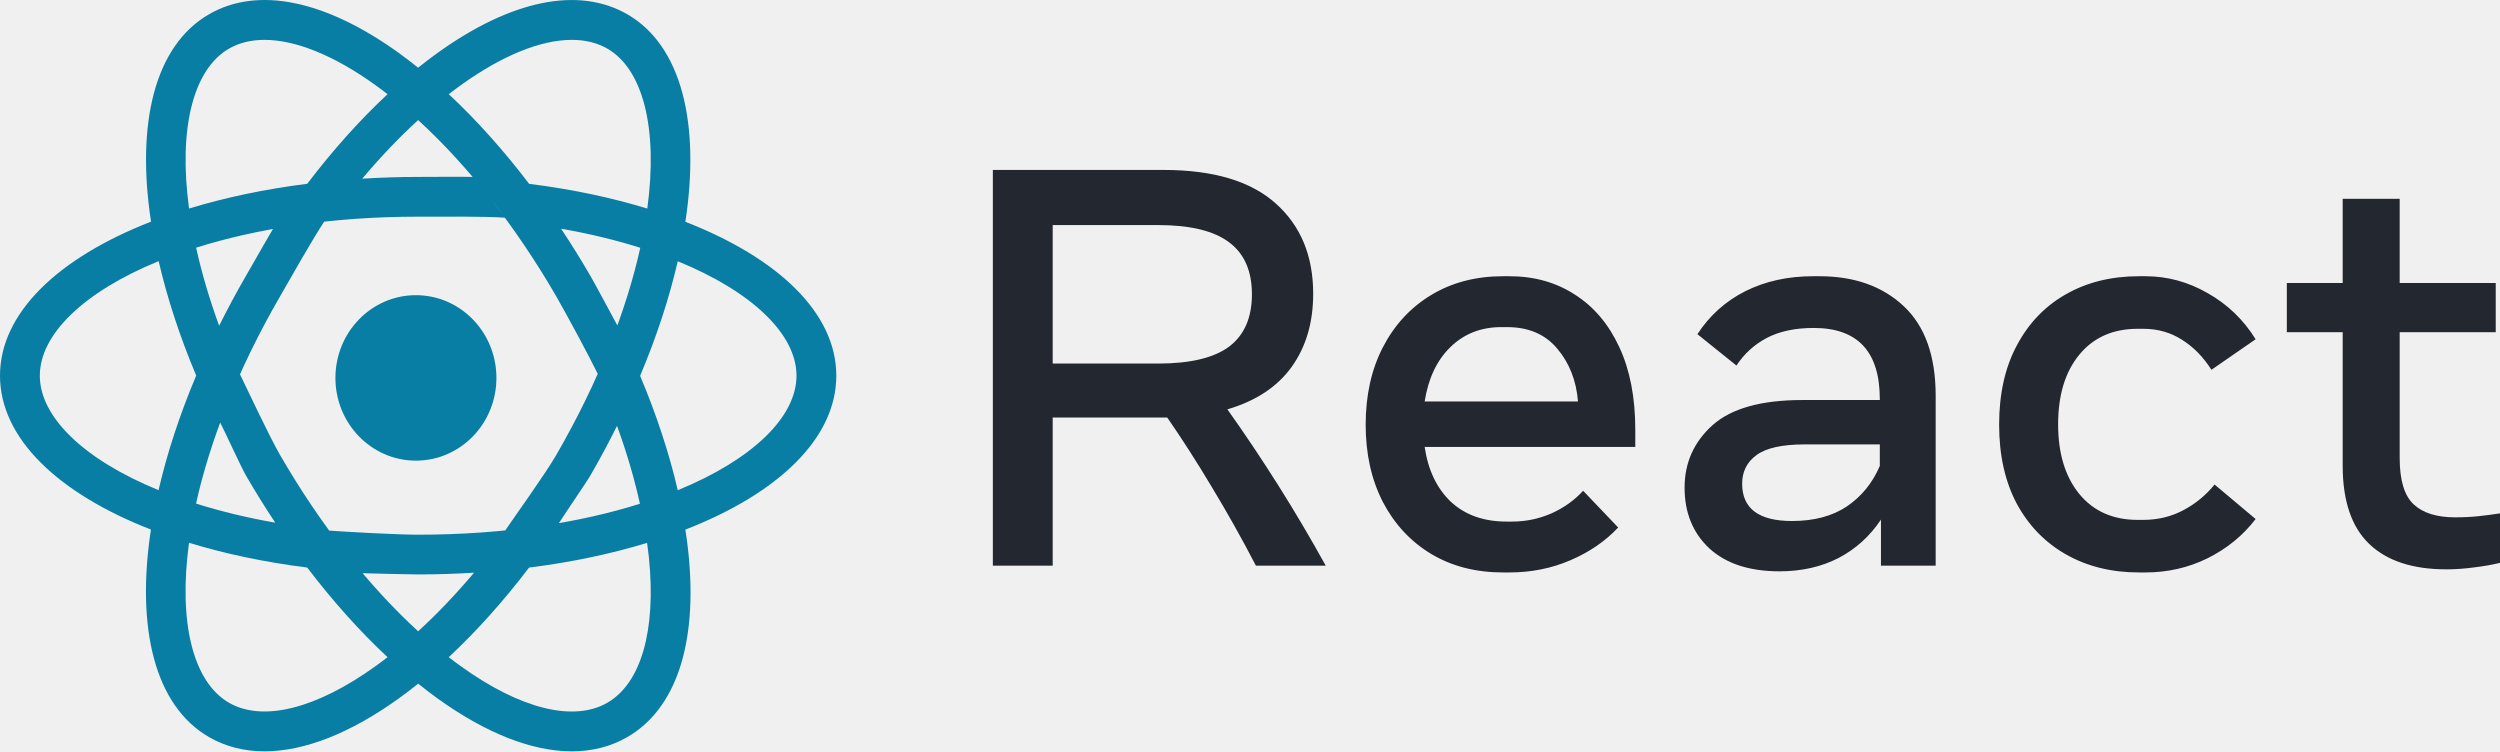
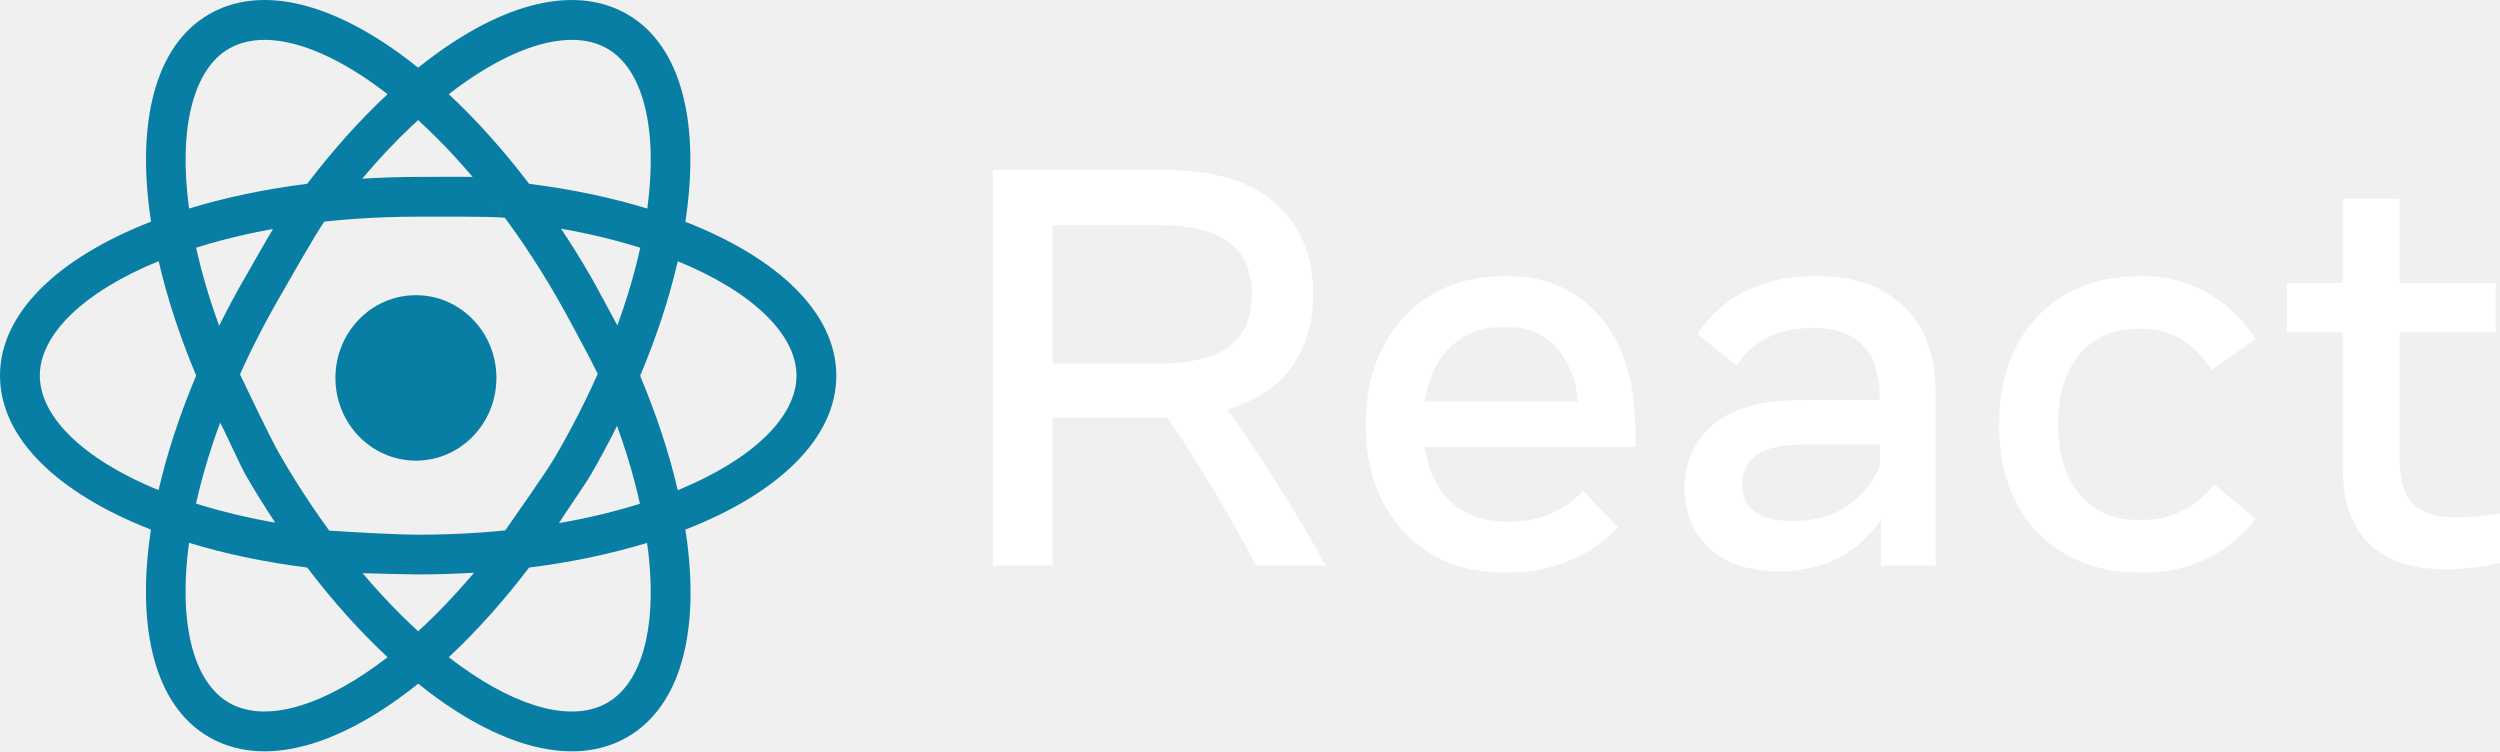
<svg xmlns="http://www.w3.org/2000/svg" width="600px" height="180.322px" viewBox="0 0 600 180.322" version="1.1">
  <g id="Page-1" stroke="none" stroke-width="1" fill="none" fill-rule="evenodd">
    <g id="Group" fill-rule="nonzero">
-       <path d="M238.283,135.76 L238.283,40.787 L279.255,40.787 C291.247,40.787 300.23,43.478 306.205,48.86 C312.178,54.196 315.164,61.41 315.164,70.5 C315.164,77.374 313.455,83.208 310.035,88.002 C306.615,92.796 301.461,96.211 294.577,98.246 C298.725,104.08 302.785,110.14 306.752,116.426 C310.719,122.713 314.526,129.157 318.174,135.76 L301.417,135.76 C298.087,129.338 294.577,123.074 290.883,116.969 C287.234,110.864 283.654,105.278 280.143,100.213 C279.87,100.213 279.573,100.213 279.255,100.213 L252.647,100.213 L252.647,135.76 L238.283,135.76 Z M277.887,54.016 L252.647,54.016 L252.647,87.256 L277.887,87.256 C285.639,87.256 291.338,85.899 294.987,83.186 C298.635,80.427 300.459,76.244 300.459,70.636 C300.459,65.028 298.635,60.867 294.987,58.154 C291.338,55.395 285.639,54.016 277.887,54.016 Z M360.73,137.388 C354.164,137.388 348.395,135.896 343.424,132.911 C338.499,129.926 334.646,125.765 331.865,120.429 C329.129,115.092 327.761,108.919 327.761,101.909 C327.761,94.899 329.129,88.726 331.865,83.389 C334.646,78.007 338.499,73.824 343.424,70.839 C348.395,67.809 354.164,66.294 360.73,66.294 L362.235,66.294 C368.208,66.294 373.453,67.764 377.967,70.704 C382.526,73.598 386.083,77.804 388.637,83.322 C391.19,88.794 392.468,95.397 392.468,103.13 L392.468,107.268 L341.919,107.268 C342.74,112.831 344.838,117.218 348.212,120.429 C351.632,123.594 356.079,125.177 361.551,125.177 L362.919,125.177 C366.202,125.177 369.349,124.522 372.358,123.21 C375.368,121.853 377.898,120.044 379.95,117.783 L388.364,126.602 C385.262,129.903 381.431,132.526 376.873,134.471 C372.358,136.416 367.478,137.388 362.235,137.388 L360.73,137.388 Z M360.32,78.505 C355.439,78.505 351.359,80.11 348.075,83.322 C344.838,86.487 342.786,90.829 341.919,96.346 L378.719,96.346 C378.308,91.326 376.643,87.098 373.726,83.661 C370.853,80.224 366.84,78.505 361.688,78.505 L360.32,78.505 Z M427.078,137.117 C419.872,137.117 414.263,135.285 410.252,131.622 C406.285,127.913 404.3,123.052 404.3,117.037 C404.3,111.067 406.535,106.07 411.003,102.045 C415.518,98.02 422.701,96.007 432.55,96.007 L451.155,96.007 L451.155,95.804 C451.155,84.407 445.864,78.709 435.286,78.709 C430.862,78.709 427.123,79.5 424.069,81.083 C421.059,82.666 418.618,84.882 416.749,87.731 L407.379,80.201 C410.296,75.724 414.127,72.287 418.87,69.89 C423.658,67.493 429.084,66.294 435.149,66.294 L436.654,66.294 C445.043,66.294 451.793,68.691 456.901,73.485 C462.007,78.279 464.561,85.447 464.561,94.99 L464.561,135.76 L451.429,135.76 L451.429,124.703 C448.783,128.682 445.386,131.758 441.236,133.928 C437.086,136.054 432.367,137.117 427.078,137.117 Z M430.088,125.042 C435.377,125.042 439.778,123.866 443.288,121.514 C446.799,119.117 449.421,115.884 451.155,111.813 L451.155,106.658 L433.097,106.658 C427.716,106.658 423.863,107.517 421.537,109.236 C419.258,110.909 418.117,113.193 418.117,116.087 C418.117,122.057 422.107,125.042 430.088,125.042 Z M513.374,137.388 C506.808,137.388 500.995,135.964 495.933,133.114 C490.872,130.265 486.904,126.195 484.032,120.904 C481.203,115.567 479.791,109.236 479.791,101.909 C479.791,94.537 481.203,88.206 484.032,82.915 C486.858,77.578 490.779,73.485 495.796,70.636 C500.858,67.741 506.717,66.294 513.374,66.294 L514.879,66.294 C520.17,66.294 525.162,67.651 529.86,70.365 C534.601,73.033 538.432,76.719 541.351,81.422 L530.748,88.749 C528.788,85.673 526.44,83.276 523.704,81.558 C520.968,79.794 517.866,78.912 514.401,78.912 L513.033,78.912 C507.105,78.912 502.43,80.992 499.01,85.153 C495.636,89.269 493.949,94.831 493.949,101.841 C493.949,108.806 495.636,114.368 499.01,118.529 C502.43,122.69 507.105,124.77 513.033,124.77 L514.401,124.77 C517.866,124.77 521.058,124.001 523.977,122.464 C526.894,120.926 529.403,118.868 531.501,116.291 L541.351,124.567 C538.295,128.547 534.441,131.69 529.79,133.996 C525.185,136.258 520.214,137.388 514.879,137.388 L513.374,137.388 Z M587.141,136.642 C579.023,136.642 572.846,134.607 568.605,130.537 C564.364,126.466 562.243,120.203 562.243,111.746 L562.243,79.726 L548.837,79.726 L548.837,67.922 L562.243,67.922 L562.243,47.707 L575.923,47.707 L575.923,67.922 L598.975,67.922 L598.975,79.726 L575.923,79.726 L575.923,109.914 C575.923,115.25 577.041,118.959 579.276,121.039 C581.509,123.12 584.815,124.16 589.193,124.16 C591.291,124.16 593.16,124.069 594.802,123.888 C596.489,123.708 598.222,123.481 600,123.21 L600,135.082 C598.175,135.534 596.123,135.896 593.844,136.167 C591.565,136.484 589.33,136.642 587.141,136.642 Z" id="Shape" fill="#23272F" />
+       <path d="M238.283,135.76 L238.283,40.787 L279.255,40.787 C291.247,40.787 300.23,43.478 306.205,48.86 C312.178,54.196 315.164,61.41 315.164,70.5 C315.164,77.374 313.455,83.208 310.035,88.002 C306.615,92.796 301.461,96.211 294.577,98.246 C298.725,104.08 302.785,110.14 306.752,116.426 C310.719,122.713 314.526,129.157 318.174,135.76 L301.417,135.76 C298.087,129.338 294.577,123.074 290.883,116.969 C287.234,110.864 283.654,105.278 280.143,100.213 C279.87,100.213 279.573,100.213 279.255,100.213 L252.647,100.213 L252.647,135.76 L238.283,135.76 Z M277.887,54.016 L252.647,54.016 L252.647,87.256 L277.887,87.256 C285.639,87.256 291.338,85.899 294.987,83.186 C298.635,80.427 300.459,76.244 300.459,70.636 C300.459,65.028 298.635,60.867 294.987,58.154 C291.338,55.395 285.639,54.016 277.887,54.016 Z M360.73,137.388 C354.164,137.388 348.395,135.896 343.424,132.911 C338.499,129.926 334.646,125.765 331.865,120.429 C329.129,115.092 327.761,108.919 327.761,101.909 C327.761,94.899 329.129,88.726 331.865,83.389 C334.646,78.007 338.499,73.824 343.424,70.839 C348.395,67.809 354.164,66.294 360.73,66.294 L362.235,66.294 C368.208,66.294 373.453,67.764 377.967,70.704 C382.526,73.598 386.083,77.804 388.637,83.322 C391.19,88.794 392.468,95.397 392.468,103.13 L392.468,107.268 L341.919,107.268 C342.74,112.831 344.838,117.218 348.212,120.429 C351.632,123.594 356.079,125.177 361.551,125.177 L362.919,125.177 C366.202,125.177 369.349,124.522 372.358,123.21 C375.368,121.853 377.898,120.044 379.95,117.783 L388.364,126.602 C385.262,129.903 381.431,132.526 376.873,134.471 C372.358,136.416 367.478,137.388 362.235,137.388 L360.73,137.388 Z M360.32,78.505 C355.439,78.505 351.359,80.11 348.075,83.322 C344.838,86.487 342.786,90.829 341.919,96.346 L378.719,96.346 C378.308,91.326 376.643,87.098 373.726,83.661 C370.853,80.224 366.84,78.505 361.688,78.505 L360.32,78.505 Z M427.078,137.117 C419.872,137.117 414.263,135.285 410.252,131.622 C406.285,127.913 404.3,123.052 404.3,117.037 C404.3,111.067 406.535,106.07 411.003,102.045 C415.518,98.02 422.701,96.007 432.55,96.007 L451.155,96.007 L451.155,95.804 C451.155,84.407 445.864,78.709 435.286,78.709 C430.862,78.709 427.123,79.5 424.069,81.083 C421.059,82.666 418.618,84.882 416.749,87.731 L407.379,80.201 C410.296,75.724 414.127,72.287 418.87,69.89 C423.658,67.493 429.084,66.294 435.149,66.294 L436.654,66.294 C445.043,66.294 451.793,68.691 456.901,73.485 C462.007,78.279 464.561,85.447 464.561,94.99 L464.561,135.76 L451.429,135.76 L451.429,124.703 C448.783,128.682 445.386,131.758 441.236,133.928 C437.086,136.054 432.367,137.117 427.078,137.117 Z M430.088,125.042 C435.377,125.042 439.778,123.866 443.288,121.514 C446.799,119.117 449.421,115.884 451.155,111.813 L451.155,106.658 L433.097,106.658 C427.716,106.658 423.863,107.517 421.537,109.236 C419.258,110.909 418.117,113.193 418.117,116.087 C418.117,122.057 422.107,125.042 430.088,125.042 Z M513.374,137.388 C506.808,137.388 500.995,135.964 495.933,133.114 C490.872,130.265 486.904,126.195 484.032,120.904 C481.203,115.567 479.791,109.236 479.791,101.909 C479.791,94.537 481.203,88.206 484.032,82.915 C486.858,77.578 490.779,73.485 495.796,70.636 C500.858,67.741 506.717,66.294 513.374,66.294 L514.879,66.294 C520.17,66.294 525.162,67.651 529.86,70.365 C534.601,73.033 538.432,76.719 541.351,81.422 L530.748,88.749 C528.788,85.673 526.44,83.276 523.704,81.558 C520.968,79.794 517.866,78.912 514.401,78.912 L513.033,78.912 C507.105,78.912 502.43,80.992 499.01,85.153 C495.636,89.269 493.949,94.831 493.949,101.841 C493.949,108.806 495.636,114.368 499.01,118.529 C502.43,122.69 507.105,124.77 513.033,124.77 L514.401,124.77 C517.866,124.77 521.058,124.001 523.977,122.464 C526.894,120.926 529.403,118.868 531.501,116.291 L541.351,124.567 C538.295,128.547 534.441,131.69 529.79,133.996 C525.185,136.258 520.214,137.388 514.879,137.388 L513.374,137.388 Z M587.141,136.642 C579.023,136.642 572.846,134.607 568.605,130.537 C564.364,126.466 562.243,120.203 562.243,111.746 L562.243,79.726 L548.837,79.726 L548.837,67.922 L562.243,67.922 L562.243,47.707 L575.923,47.707 L575.923,67.922 L598.975,67.922 L598.975,79.726 L575.923,79.726 L575.923,109.914 C575.923,115.25 577.041,118.959 579.276,121.039 C581.509,123.12 584.815,124.16 589.193,124.16 C591.291,124.16 593.16,124.069 594.802,123.888 C596.489,123.708 598.222,123.481 600,123.21 L600,135.082 C598.175,135.534 596.123,135.896 593.844,136.167 C591.565,136.484 589.33,136.642 587.141,136.642 Z" id="Shape" fill="#fff" />
      <path d="M99.821,110.555 C110.491,110.555 119.141,101.664 119.141,90.698 C119.141,79.731 110.491,70.841 99.821,70.841 C89.151,70.841 80.501,79.731 80.501,90.698 C80.501,101.664 89.151,110.555 99.821,110.555 Z" id="Path" fill="#087EA4" />
      <path d="M200.716,90.163 C200.716,75.113 186.736,61.899 164.49,53.229 C168.086,29.64 163.606,10.94 150.536,3.415 C138.864,-3.311 122.699,-0.019 105.017,12.693 C103.452,13.815 101.899,15.007 100.345,16.247 C98.804,15.007 97.251,13.815 95.698,12.693 C78.016,-0.019 61.851,-3.323 50.179,3.415 C37.12,10.94 32.64,29.628 36.248,53.193 C13.978,61.875 0,75.101 0,90.163 C0,105.214 13.978,118.427 36.224,127.097 C32.628,150.686 37.108,169.386 50.179,176.911 C54.133,179.189 58.613,180.322 63.488,180.322 C72.986,180.322 84.013,176.029 95.698,167.633 C97.263,166.512 98.816,165.319 100.369,164.079 C101.911,165.319 103.464,166.512 105.017,167.633 C116.701,176.04 127.729,180.322 137.227,180.322 C142.101,180.322 146.581,179.189 150.536,176.911 C162.209,170.185 167.429,154.562 165.244,132.917 C165.053,131.009 164.801,129.077 164.49,127.109 C186.749,118.439 200.716,105.225 200.716,90.163 Z M110.608,20.433 C120.548,13.29 129.796,9.569 137.227,9.569 C140.441,9.569 143.308,10.261 145.757,11.668 C154.312,16.605 157.967,30.761 155.351,50.057 C146.749,47.421 137.227,45.406 126.988,44.118 C120.859,36.068 114.36,28.805 107.705,22.604 C108.673,21.865 109.64,21.125 110.608,20.433 Z M54.958,11.668 C57.407,10.261 60.274,9.569 63.488,9.569 C70.919,9.569 80.167,13.278 90.107,20.433 C91.074,21.125 92.042,21.852 93.01,22.604 C86.355,28.805 79.868,36.056 73.739,44.106 C63.512,45.394 53.978,47.421 45.376,50.045 C42.759,30.761 46.403,16.605 54.958,11.668 Z M9.558,90.163 C9.558,80.301 20.024,70.056 38.076,62.674 C40.095,71.416 43.106,80.658 47.084,90.139 C43.082,99.632 40.071,108.887 38.052,117.64 C20.024,110.258 9.558,100.026 9.558,90.163 Z M90.107,159.893 C75.865,170.126 63.058,173.321 54.958,168.659 C46.403,163.722 42.748,149.566 45.364,130.27 C53.966,132.905 63.488,134.921 73.727,136.209 C79.856,144.258 86.355,151.521 93.01,157.723 C92.042,158.474 91.074,159.201 90.107,159.893 Z M100.357,151.509 C88.41,140.585 76.929,125.988 67.239,109.244 C64.647,104.772 59.405,93.531 57.279,89.178 C55.582,93.233 53.906,96.953 52.592,100.912 C53.667,102.904 57.813,112.011 58.96,114.003 C61.23,117.926 63.608,121.743 66.057,125.44 C59.187,124.235 52.831,122.685 47.048,120.86 C50.334,106.048 56.893,88.971 67.239,71.082 C69.784,66.681 75.313,56.856 78.085,52.777 C73.712,53.338 70.201,53.152 66.091,53.999 C64.896,55.931 60.107,64.332 58.96,66.324 C56.666,70.283 54.563,74.242 52.592,78.178 C50.203,71.631 48.375,65.358 47.072,59.443 C61.565,54.875 79.665,52.001 100.357,52.001 C105.531,52.001 116.334,51.896 121.161,52.242 C118.497,48.748 116.212,45.585 113.428,42.46 C111.17,42.389 102.663,42.46 100.357,42.46 C95.794,42.46 91.325,42.615 86.941,42.878 C91.289,37.714 95.794,32.991 100.357,28.817 C112.293,39.741 123.786,54.338 133.475,71.082 C136.02,75.483 141.519,85.727 143.681,90.163 C145.389,86.108 147.006,82.41 148.332,78.427 C147.257,76.424 142.902,68.291 141.755,66.312 C139.485,62.388 137.107,58.572 134.658,54.887 C141.528,56.091 147.884,57.642 153.666,59.466 C150.381,74.278 143.822,91.356 133.475,109.244 C130.931,113.645 123.688,123.722 120.916,127.801 C125.289,127.24 130.025,126.403 134.135,125.556 C135.329,123.624 140.608,115.994 141.755,114.003 C144.037,110.067 146.139,106.132 148.087,102.208 C150.405,108.577 152.245,114.838 153.583,120.896 C139.102,125.464 121.026,128.326 100.357,128.326 C95.184,128.326 83.156,127.646 78.33,127.301 C80.994,130.795 83.864,134.433 86.647,137.557 C88.905,137.629 98.052,137.866 100.357,137.866 C104.921,137.866 109.39,137.711 113.774,137.449 C109.413,142.613 104.921,147.335 100.357,151.509 Z M145.757,168.659 C137.657,173.334 124.837,170.137 110.608,159.893 C109.64,159.201 108.673,158.474 107.705,157.723 C114.36,151.521 120.847,144.27 126.976,136.22 C137.191,134.933 146.701,132.917 155.291,130.293 C155.458,131.498 155.626,132.702 155.745,133.883 C157.501,151.319 153.858,163.984 145.757,168.659 Z M162.663,117.652 C160.608,108.779 157.561,99.537 153.63,90.199 C157.633,80.706 160.644,71.452 162.663,62.698 C180.691,70.08 191.158,80.301 191.158,90.163 C191.158,100.026 180.704,110.258 162.663,117.652 Z" id="Shape" fill="#087EA4" />
    </g>
  </g>
</svg>
